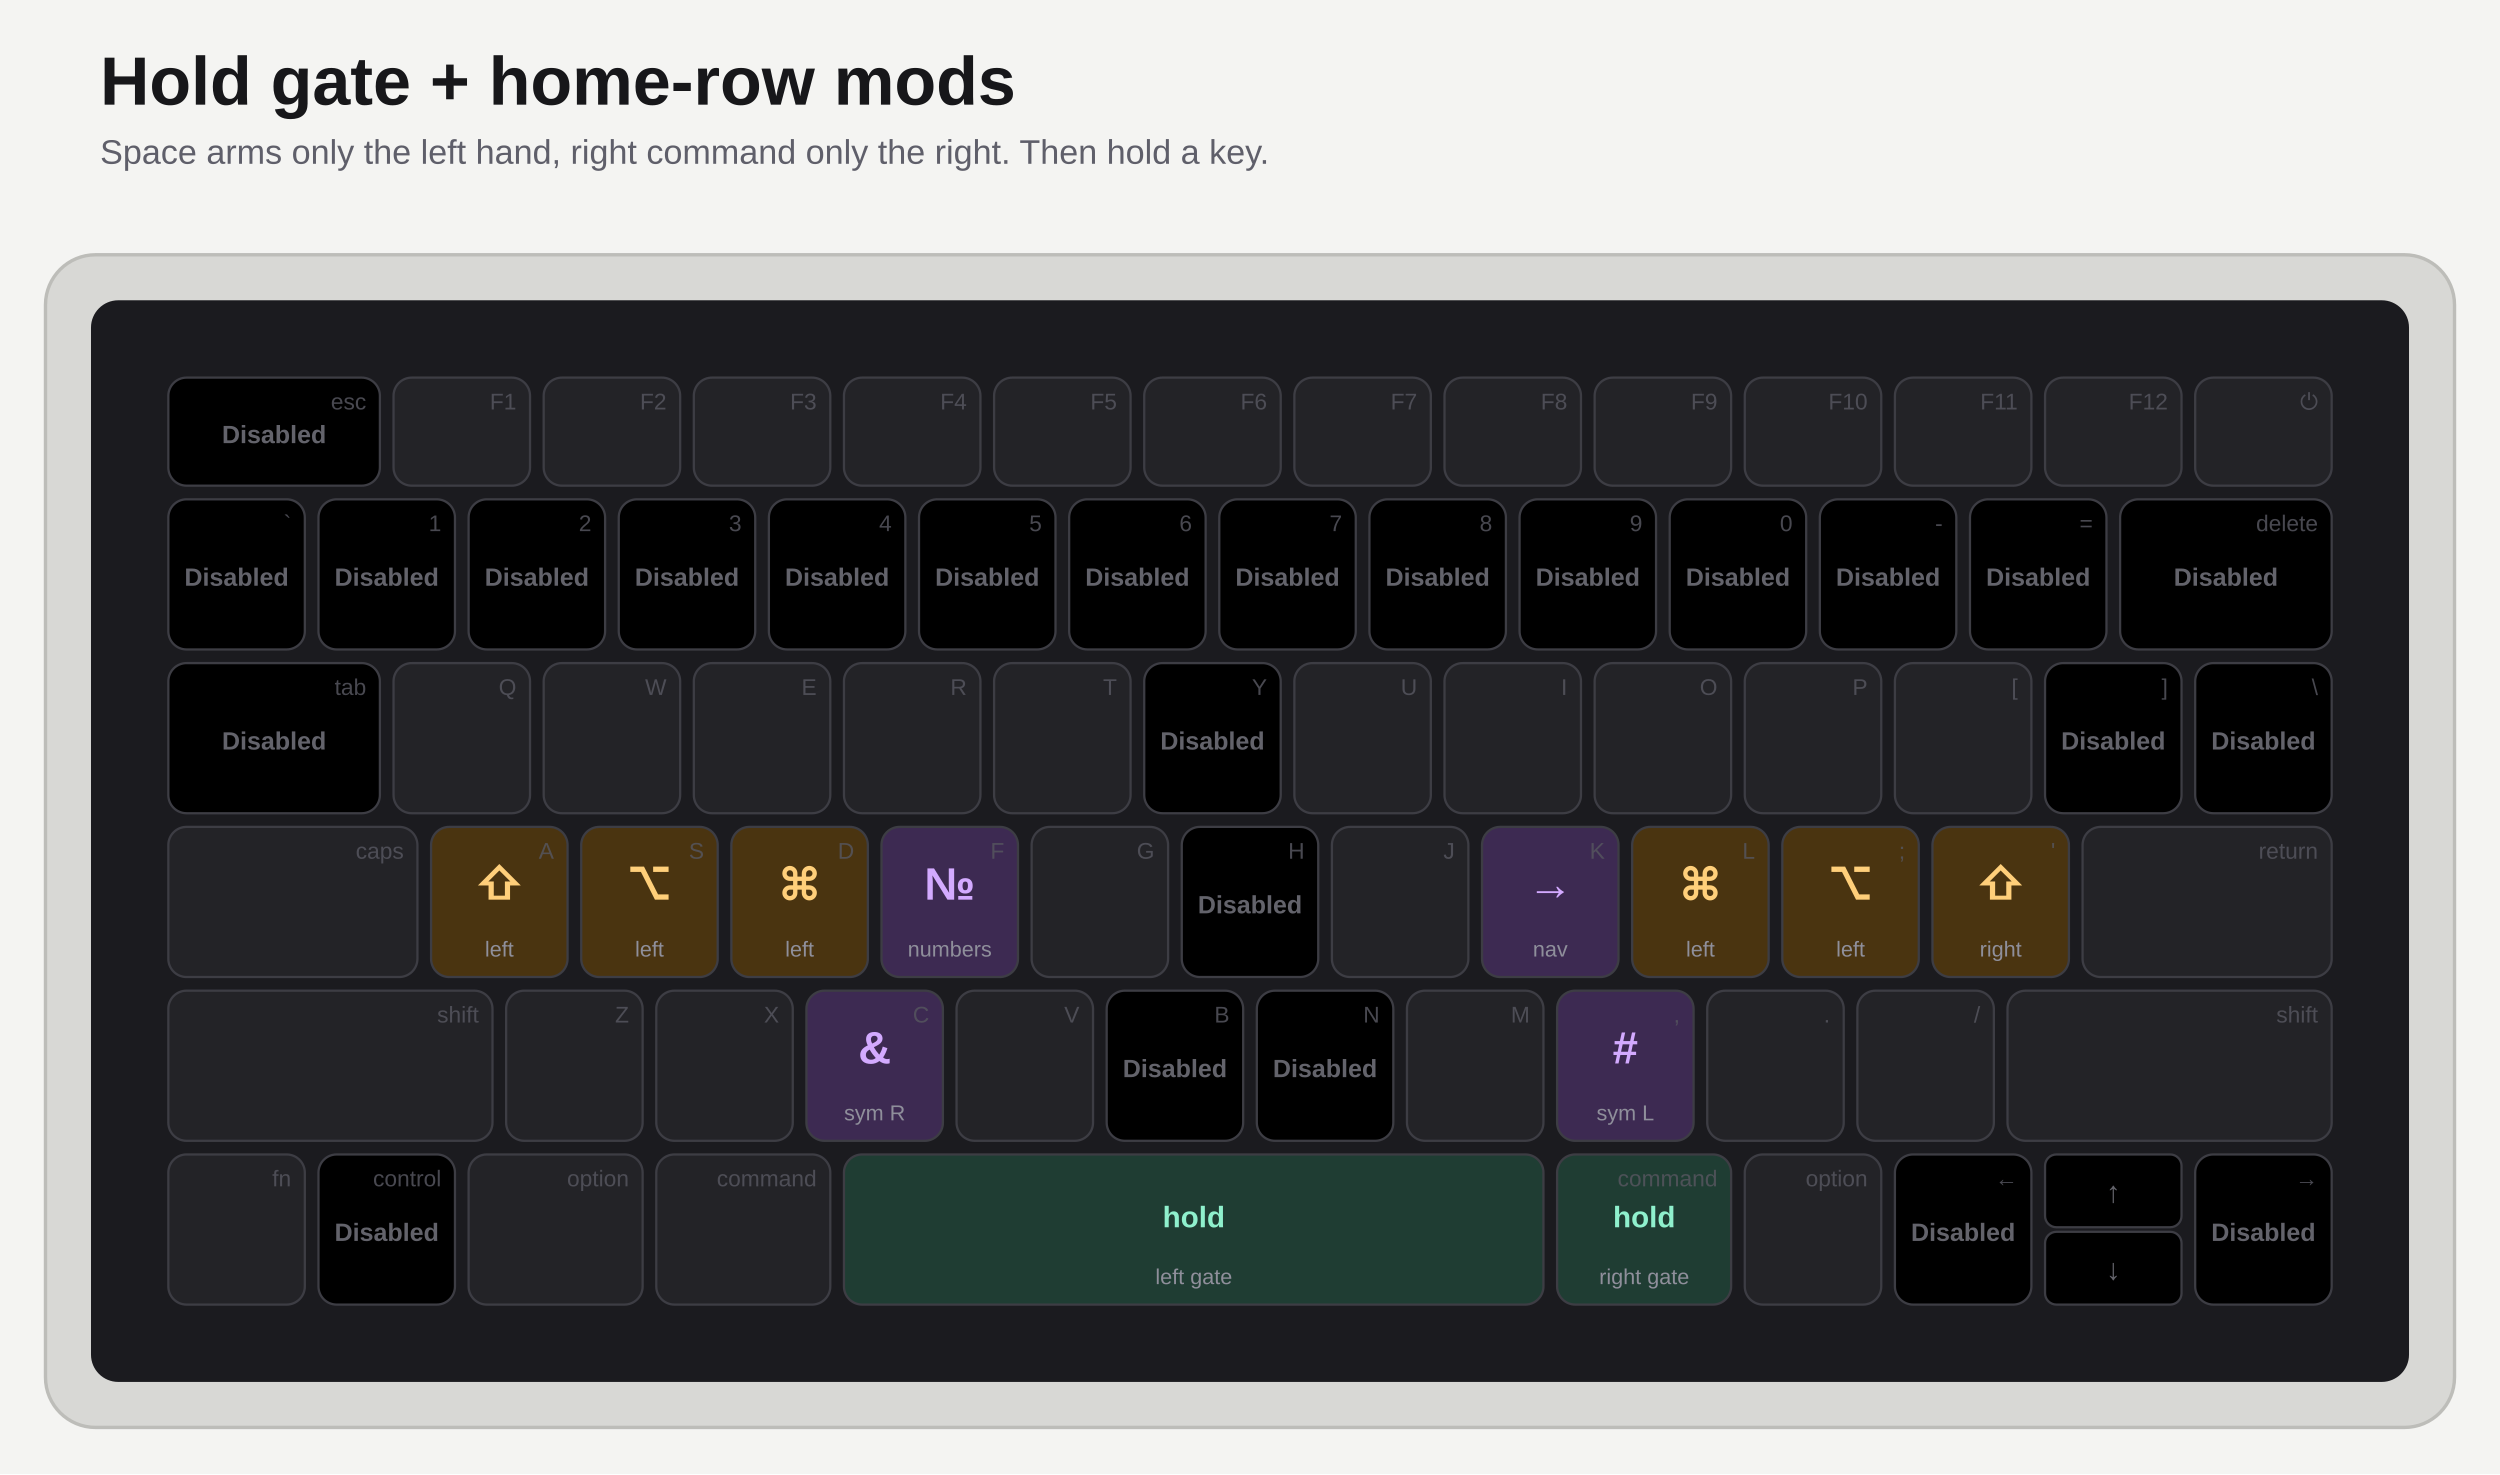
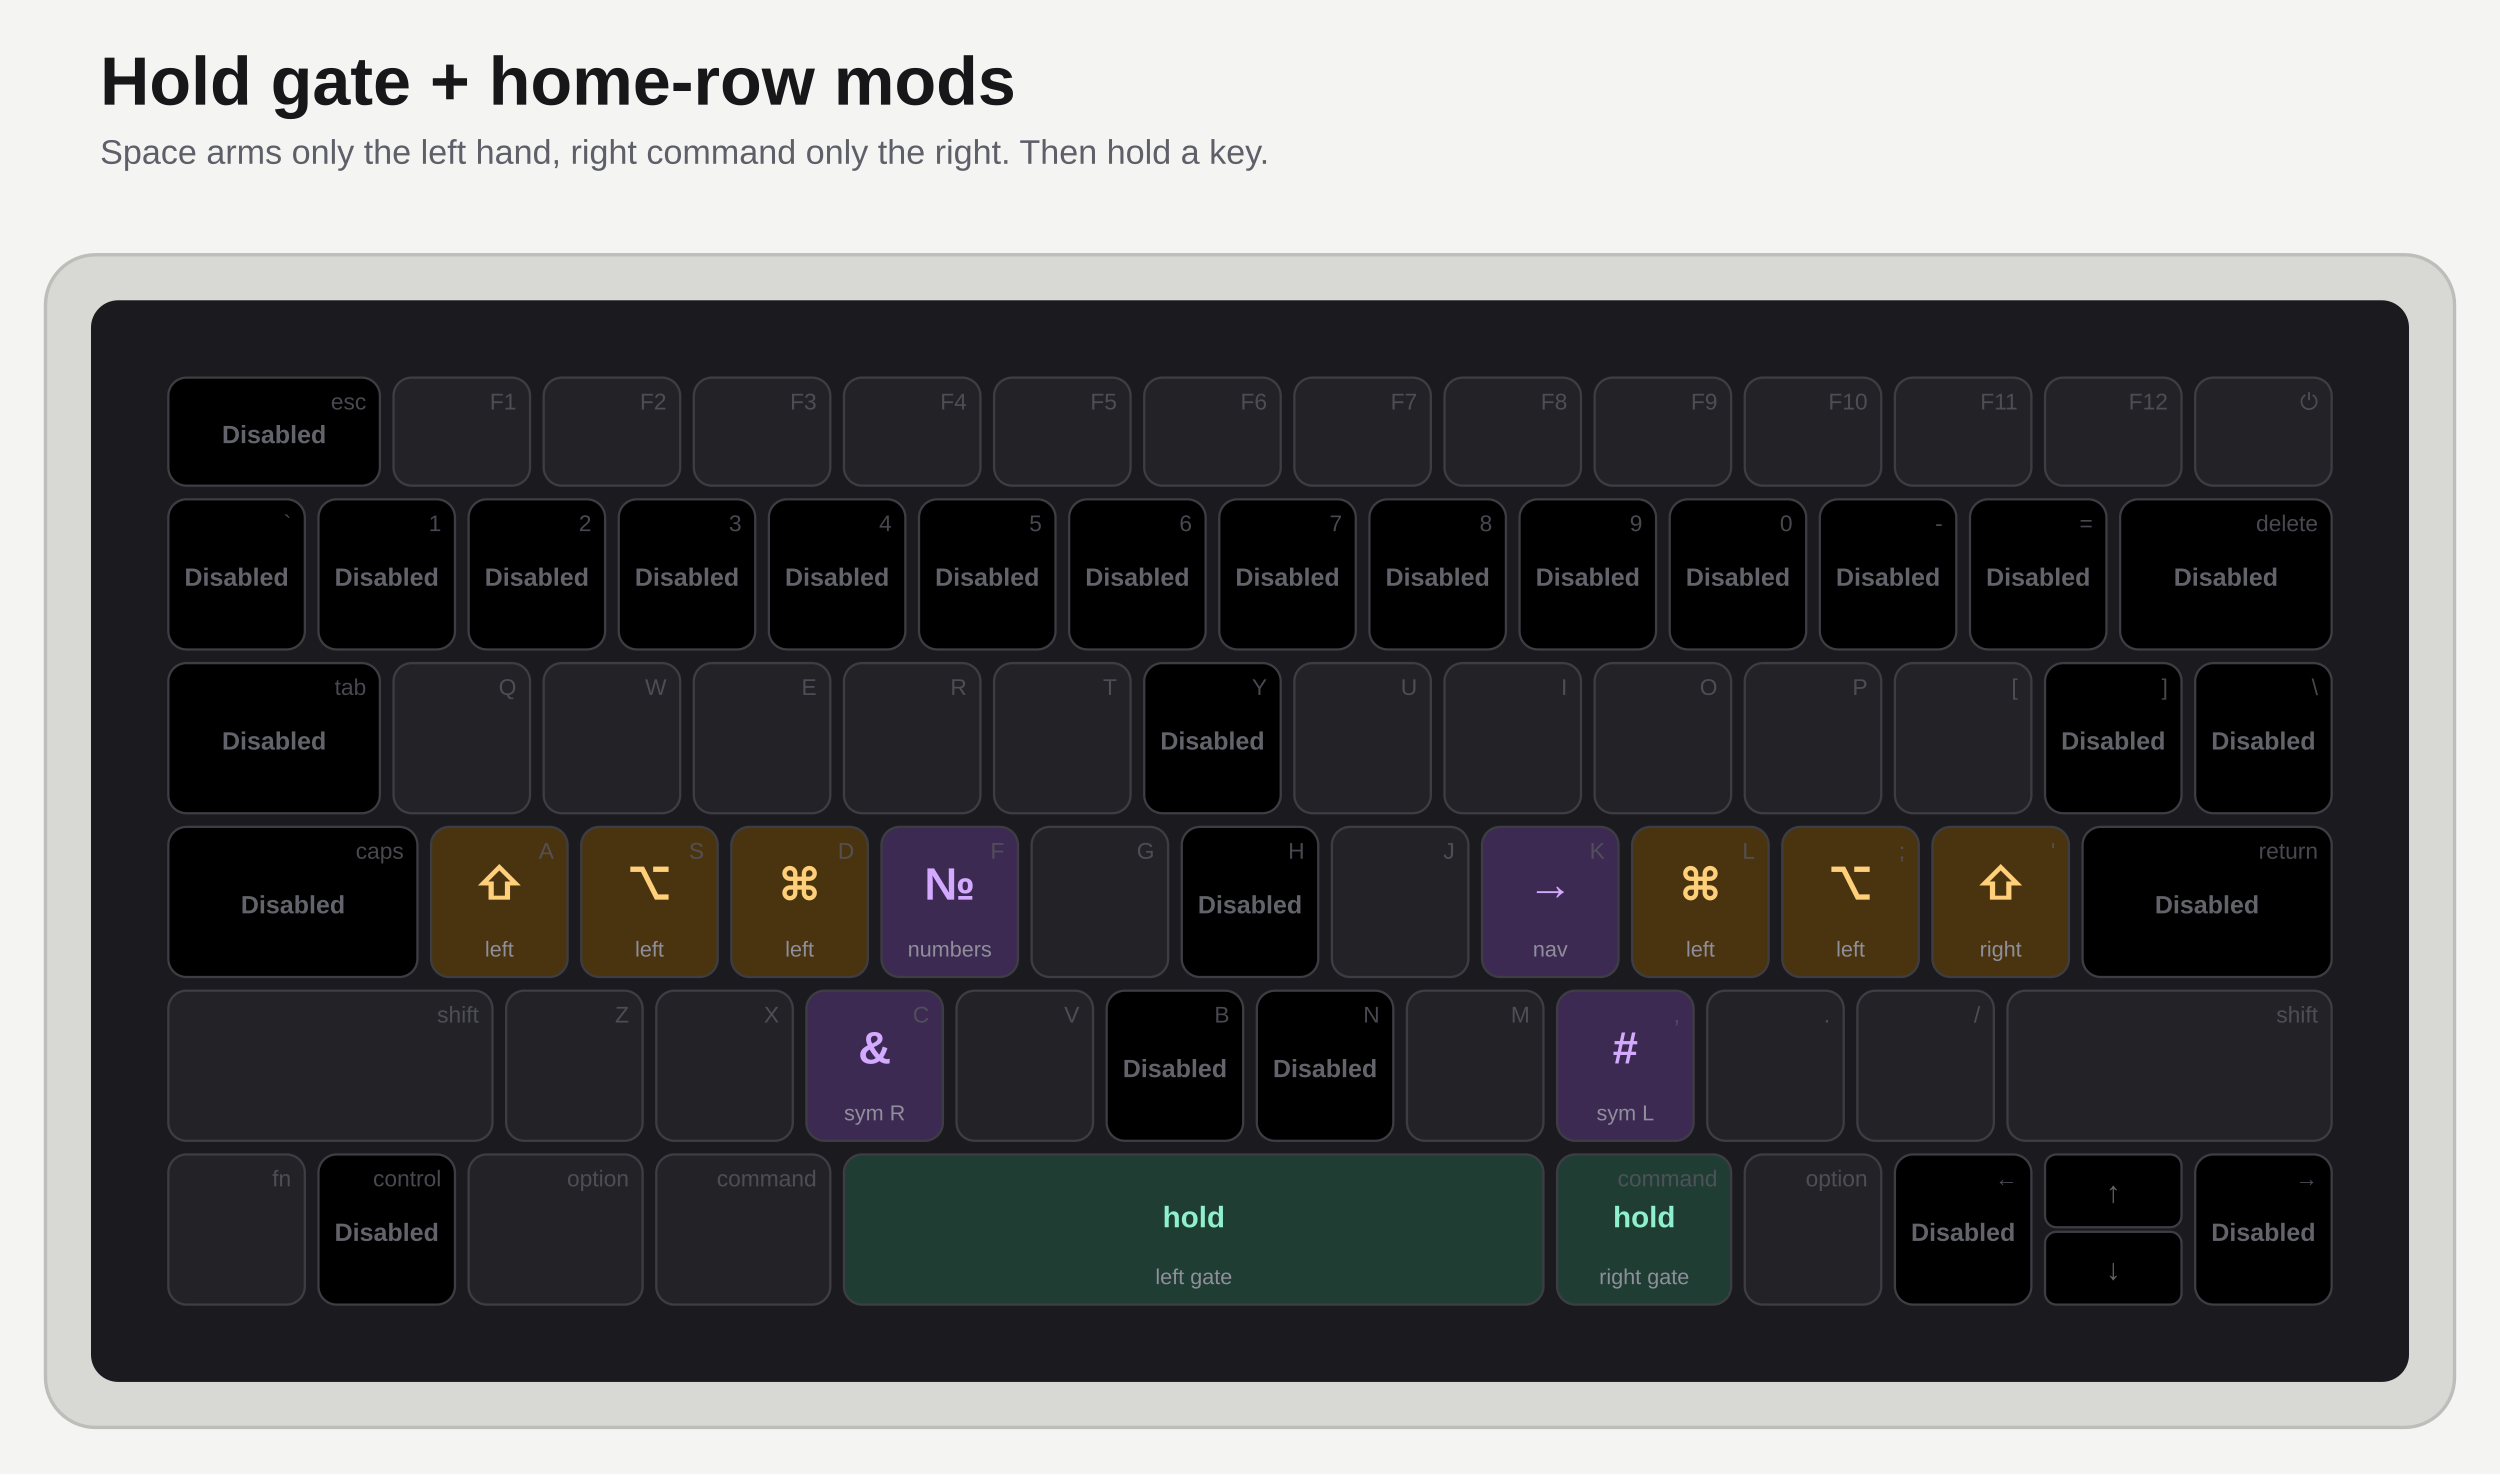
<svg xmlns="http://www.w3.org/2000/svg" width="1099" height="648" viewBox="0 0 1099 648" role="img" aria-label="Hold gate + home-row mods layer of the splitmac">
  <rect width="1099" height="648" fill="#f4f4f2" />
  <text x="44.0" y="46.0" fill="#17171a" font-size="30" font-weight="700" text-anchor="start" opacity="1.0" font-family="-apple-system, BlinkMacSystemFont, 'SF Pro Text', 'Helvetica Neue', Arial, sans-serif">Hold gate + home-row mods</text>
  <text x="44.0" y="72.0" fill="#5f5f6a" font-size="15" font-weight="400" text-anchor="start" opacity="1.0" font-family="-apple-system, BlinkMacSystemFont, 'SF Pro Text', 'Helvetica Neue', Arial, sans-serif">Space arms only the left hand, right command only the right. Then hold a key.</text>
  <rect x="20.0" y="112.0" width="1059.0" height="515.5" rx="22" fill="#d8d8d5" stroke="#bdbdb9" stroke-width="1.5" />
  <rect x="40.0" y="132.0" width="1019.0" height="475.5" rx="12" fill="#1b1b1f" />
  <rect x="74.0" y="166.0" width="93.0" height="47.5" rx="8" fill="#000000" stroke="#3d3d44" stroke-width="1" />
  <text x="161.0" y="180.0" fill="#55555e" font-size="10" font-weight="500" text-anchor="end" opacity="0.85" font-family="-apple-system, BlinkMacSystemFont, 'SF Pro Text', 'Helvetica Neue', Arial, sans-serif">esc</text>
  <text x="120.5" y="194.8" fill="#63636b" font-size="11" font-weight="600" text-anchor="middle" opacity="1.0" font-family="-apple-system, BlinkMacSystemFont, 'SF Pro Text', 'Helvetica Neue', Arial, sans-serif">Disabled</text>
  <rect x="173.0" y="166.0" width="60.0" height="47.5" rx="8" fill="#232327" stroke="#3d3d44" stroke-width="1" />
  <text x="227.0" y="180.0" fill="#55555e" font-size="10" font-weight="500" text-anchor="end" opacity="0.85" font-family="-apple-system, BlinkMacSystemFont, 'SF Pro Text', 'Helvetica Neue', Arial, sans-serif">F1</text>
  <rect x="239.0" y="166.0" width="60.0" height="47.5" rx="8" fill="#232327" stroke="#3d3d44" stroke-width="1" />
  <text x="293.0" y="180.0" fill="#55555e" font-size="10" font-weight="500" text-anchor="end" opacity="0.85" font-family="-apple-system, BlinkMacSystemFont, 'SF Pro Text', 'Helvetica Neue', Arial, sans-serif">F2</text>
  <rect x="305.0" y="166.0" width="60.0" height="47.5" rx="8" fill="#232327" stroke="#3d3d44" stroke-width="1" />
  <text x="359.0" y="180.0" fill="#55555e" font-size="10" font-weight="500" text-anchor="end" opacity="0.85" font-family="-apple-system, BlinkMacSystemFont, 'SF Pro Text', 'Helvetica Neue', Arial, sans-serif">F3</text>
  <rect x="371.0" y="166.0" width="60.0" height="47.5" rx="8" fill="#232327" stroke="#3d3d44" stroke-width="1" />
  <text x="425.0" y="180.0" fill="#55555e" font-size="10" font-weight="500" text-anchor="end" opacity="0.85" font-family="-apple-system, BlinkMacSystemFont, 'SF Pro Text', 'Helvetica Neue', Arial, sans-serif">F4</text>
  <rect x="437.0" y="166.0" width="60.0" height="47.5" rx="8" fill="#232327" stroke="#3d3d44" stroke-width="1" />
  <text x="491.0" y="180.0" fill="#55555e" font-size="10" font-weight="500" text-anchor="end" opacity="0.85" font-family="-apple-system, BlinkMacSystemFont, 'SF Pro Text', 'Helvetica Neue', Arial, sans-serif">F5</text>
  <rect x="503.0" y="166.0" width="60.0" height="47.5" rx="8" fill="#232327" stroke="#3d3d44" stroke-width="1" />
  <text x="557.0" y="180.0" fill="#55555e" font-size="10" font-weight="500" text-anchor="end" opacity="0.85" font-family="-apple-system, BlinkMacSystemFont, 'SF Pro Text', 'Helvetica Neue', Arial, sans-serif">F6</text>
  <rect x="569.0" y="166.0" width="60.0" height="47.5" rx="8" fill="#232327" stroke="#3d3d44" stroke-width="1" />
  <text x="623.0" y="180.0" fill="#55555e" font-size="10" font-weight="500" text-anchor="end" opacity="0.85" font-family="-apple-system, BlinkMacSystemFont, 'SF Pro Text', 'Helvetica Neue', Arial, sans-serif">F7</text>
  <rect x="635.0" y="166.0" width="60.0" height="47.5" rx="8" fill="#232327" stroke="#3d3d44" stroke-width="1" />
  <text x="689.0" y="180.0" fill="#55555e" font-size="10" font-weight="500" text-anchor="end" opacity="0.85" font-family="-apple-system, BlinkMacSystemFont, 'SF Pro Text', 'Helvetica Neue', Arial, sans-serif">F8</text>
  <rect x="701.0" y="166.0" width="60.0" height="47.5" rx="8" fill="#232327" stroke="#3d3d44" stroke-width="1" />
  <text x="755.0" y="180.0" fill="#55555e" font-size="10" font-weight="500" text-anchor="end" opacity="0.85" font-family="-apple-system, BlinkMacSystemFont, 'SF Pro Text', 'Helvetica Neue', Arial, sans-serif">F9</text>
  <rect x="767.0" y="166.0" width="60.0" height="47.5" rx="8" fill="#232327" stroke="#3d3d44" stroke-width="1" />
  <text x="821.0" y="180.0" fill="#55555e" font-size="10" font-weight="500" text-anchor="end" opacity="0.85" font-family="-apple-system, BlinkMacSystemFont, 'SF Pro Text', 'Helvetica Neue', Arial, sans-serif">F10</text>
  <rect x="833.0" y="166.0" width="60.0" height="47.5" rx="8" fill="#232327" stroke="#3d3d44" stroke-width="1" />
  <text x="887.0" y="180.0" fill="#55555e" font-size="10" font-weight="500" text-anchor="end" opacity="0.85" font-family="-apple-system, BlinkMacSystemFont, 'SF Pro Text', 'Helvetica Neue', Arial, sans-serif">F11</text>
  <rect x="899.0" y="166.0" width="60.0" height="47.5" rx="8" fill="#232327" stroke="#3d3d44" stroke-width="1" />
  <text x="953.0" y="180.0" fill="#55555e" font-size="10" font-weight="500" text-anchor="end" opacity="0.85" font-family="-apple-system, BlinkMacSystemFont, 'SF Pro Text', 'Helvetica Neue', Arial, sans-serif">F12</text>
  <rect x="965.0" y="166.0" width="60.0" height="47.5" rx="8" fill="#232327" stroke="#3d3d44" stroke-width="1" />
  <text x="1019.0" y="180.0" fill="#55555e" font-size="10" font-weight="500" text-anchor="end" opacity="0.85" font-family="-apple-system, BlinkMacSystemFont, 'SF Pro Text', 'Helvetica Neue', Arial, sans-serif">⏻</text>
  <rect x="74.0" y="219.5" width="60.0" height="66.0" rx="8" fill="#000000" stroke="#3d3d44" stroke-width="1" />
  <text x="128.0" y="233.5" fill="#55555e" font-size="10" font-weight="500" text-anchor="end" opacity="0.85" font-family="-apple-system, BlinkMacSystemFont, 'SF Pro Text', 'Helvetica Neue', Arial, sans-serif">`</text>
  <text x="104.0" y="257.5" fill="#63636b" font-size="11" font-weight="600" text-anchor="middle" opacity="1.0" font-family="-apple-system, BlinkMacSystemFont, 'SF Pro Text', 'Helvetica Neue', Arial, sans-serif">Disabled</text>
  <rect x="140.0" y="219.5" width="60.0" height="66.0" rx="8" fill="#000000" stroke="#3d3d44" stroke-width="1" />
  <text x="194.0" y="233.5" fill="#55555e" font-size="10" font-weight="500" text-anchor="end" opacity="0.85" font-family="-apple-system, BlinkMacSystemFont, 'SF Pro Text', 'Helvetica Neue', Arial, sans-serif">1</text>
  <text x="170.0" y="257.5" fill="#63636b" font-size="11" font-weight="600" text-anchor="middle" opacity="1.0" font-family="-apple-system, BlinkMacSystemFont, 'SF Pro Text', 'Helvetica Neue', Arial, sans-serif">Disabled</text>
  <rect x="206.0" y="219.5" width="60.0" height="66.0" rx="8" fill="#000000" stroke="#3d3d44" stroke-width="1" />
  <text x="260.0" y="233.5" fill="#55555e" font-size="10" font-weight="500" text-anchor="end" opacity="0.85" font-family="-apple-system, BlinkMacSystemFont, 'SF Pro Text', 'Helvetica Neue', Arial, sans-serif">2</text>
  <text x="236.0" y="257.5" fill="#63636b" font-size="11" font-weight="600" text-anchor="middle" opacity="1.0" font-family="-apple-system, BlinkMacSystemFont, 'SF Pro Text', 'Helvetica Neue', Arial, sans-serif">Disabled</text>
  <rect x="272.0" y="219.5" width="60.0" height="66.0" rx="8" fill="#000000" stroke="#3d3d44" stroke-width="1" />
  <text x="326.0" y="233.5" fill="#55555e" font-size="10" font-weight="500" text-anchor="end" opacity="0.85" font-family="-apple-system, BlinkMacSystemFont, 'SF Pro Text', 'Helvetica Neue', Arial, sans-serif">3</text>
  <text x="302.0" y="257.5" fill="#63636b" font-size="11" font-weight="600" text-anchor="middle" opacity="1.0" font-family="-apple-system, BlinkMacSystemFont, 'SF Pro Text', 'Helvetica Neue', Arial, sans-serif">Disabled</text>
  <rect x="338.0" y="219.5" width="60.0" height="66.0" rx="8" fill="#000000" stroke="#3d3d44" stroke-width="1" />
  <text x="392.0" y="233.5" fill="#55555e" font-size="10" font-weight="500" text-anchor="end" opacity="0.85" font-family="-apple-system, BlinkMacSystemFont, 'SF Pro Text', 'Helvetica Neue', Arial, sans-serif">4</text>
  <text x="368.0" y="257.5" fill="#63636b" font-size="11" font-weight="600" text-anchor="middle" opacity="1.0" font-family="-apple-system, BlinkMacSystemFont, 'SF Pro Text', 'Helvetica Neue', Arial, sans-serif">Disabled</text>
  <rect x="404.0" y="219.5" width="60.0" height="66.0" rx="8" fill="#000000" stroke="#3d3d44" stroke-width="1" />
  <text x="458.0" y="233.5" fill="#55555e" font-size="10" font-weight="500" text-anchor="end" opacity="0.85" font-family="-apple-system, BlinkMacSystemFont, 'SF Pro Text', 'Helvetica Neue', Arial, sans-serif">5</text>
  <text x="434.0" y="257.5" fill="#63636b" font-size="11" font-weight="600" text-anchor="middle" opacity="1.0" font-family="-apple-system, BlinkMacSystemFont, 'SF Pro Text', 'Helvetica Neue', Arial, sans-serif">Disabled</text>
  <rect x="470.0" y="219.5" width="60.0" height="66.0" rx="8" fill="#000000" stroke="#3d3d44" stroke-width="1" />
  <text x="524.0" y="233.5" fill="#55555e" font-size="10" font-weight="500" text-anchor="end" opacity="0.85" font-family="-apple-system, BlinkMacSystemFont, 'SF Pro Text', 'Helvetica Neue', Arial, sans-serif">6</text>
  <text x="500.0" y="257.5" fill="#63636b" font-size="11" font-weight="600" text-anchor="middle" opacity="1.0" font-family="-apple-system, BlinkMacSystemFont, 'SF Pro Text', 'Helvetica Neue', Arial, sans-serif">Disabled</text>
  <rect x="536.0" y="219.5" width="60.0" height="66.0" rx="8" fill="#000000" stroke="#3d3d44" stroke-width="1" />
  <text x="590.0" y="233.5" fill="#55555e" font-size="10" font-weight="500" text-anchor="end" opacity="0.85" font-family="-apple-system, BlinkMacSystemFont, 'SF Pro Text', 'Helvetica Neue', Arial, sans-serif">7</text>
  <text x="566.0" y="257.5" fill="#63636b" font-size="11" font-weight="600" text-anchor="middle" opacity="1.0" font-family="-apple-system, BlinkMacSystemFont, 'SF Pro Text', 'Helvetica Neue', Arial, sans-serif">Disabled</text>
  <rect x="602.0" y="219.5" width="60.0" height="66.0" rx="8" fill="#000000" stroke="#3d3d44" stroke-width="1" />
  <text x="656.0" y="233.5" fill="#55555e" font-size="10" font-weight="500" text-anchor="end" opacity="0.85" font-family="-apple-system, BlinkMacSystemFont, 'SF Pro Text', 'Helvetica Neue', Arial, sans-serif">8</text>
  <text x="632.0" y="257.5" fill="#63636b" font-size="11" font-weight="600" text-anchor="middle" opacity="1.0" font-family="-apple-system, BlinkMacSystemFont, 'SF Pro Text', 'Helvetica Neue', Arial, sans-serif">Disabled</text>
  <rect x="668.0" y="219.5" width="60.0" height="66.0" rx="8" fill="#000000" stroke="#3d3d44" stroke-width="1" />
  <text x="722.0" y="233.5" fill="#55555e" font-size="10" font-weight="500" text-anchor="end" opacity="0.85" font-family="-apple-system, BlinkMacSystemFont, 'SF Pro Text', 'Helvetica Neue', Arial, sans-serif">9</text>
  <text x="698.0" y="257.5" fill="#63636b" font-size="11" font-weight="600" text-anchor="middle" opacity="1.0" font-family="-apple-system, BlinkMacSystemFont, 'SF Pro Text', 'Helvetica Neue', Arial, sans-serif">Disabled</text>
  <rect x="734.0" y="219.5" width="60.0" height="66.0" rx="8" fill="#000000" stroke="#3d3d44" stroke-width="1" />
  <text x="788.0" y="233.5" fill="#55555e" font-size="10" font-weight="500" text-anchor="end" opacity="0.85" font-family="-apple-system, BlinkMacSystemFont, 'SF Pro Text', 'Helvetica Neue', Arial, sans-serif">0</text>
  <text x="764.0" y="257.5" fill="#63636b" font-size="11" font-weight="600" text-anchor="middle" opacity="1.0" font-family="-apple-system, BlinkMacSystemFont, 'SF Pro Text', 'Helvetica Neue', Arial, sans-serif">Disabled</text>
  <rect x="800.0" y="219.5" width="60.0" height="66.0" rx="8" fill="#000000" stroke="#3d3d44" stroke-width="1" />
  <text x="854.0" y="233.5" fill="#55555e" font-size="10" font-weight="500" text-anchor="end" opacity="0.85" font-family="-apple-system, BlinkMacSystemFont, 'SF Pro Text', 'Helvetica Neue', Arial, sans-serif">-</text>
  <text x="830.0" y="257.5" fill="#63636b" font-size="11" font-weight="600" text-anchor="middle" opacity="1.0" font-family="-apple-system, BlinkMacSystemFont, 'SF Pro Text', 'Helvetica Neue', Arial, sans-serif">Disabled</text>
  <rect x="866.0" y="219.5" width="60.0" height="66.0" rx="8" fill="#000000" stroke="#3d3d44" stroke-width="1" />
  <text x="920.0" y="233.5" fill="#55555e" font-size="10" font-weight="500" text-anchor="end" opacity="0.85" font-family="-apple-system, BlinkMacSystemFont, 'SF Pro Text', 'Helvetica Neue', Arial, sans-serif">=</text>
  <text x="896.0" y="257.5" fill="#63636b" font-size="11" font-weight="600" text-anchor="middle" opacity="1.0" font-family="-apple-system, BlinkMacSystemFont, 'SF Pro Text', 'Helvetica Neue', Arial, sans-serif">Disabled</text>
  <rect x="932.0" y="219.5" width="93.0" height="66.0" rx="8" fill="#000000" stroke="#3d3d44" stroke-width="1" />
  <text x="1019.0" y="233.5" fill="#55555e" font-size="10" font-weight="500" text-anchor="end" opacity="0.85" font-family="-apple-system, BlinkMacSystemFont, 'SF Pro Text', 'Helvetica Neue', Arial, sans-serif">delete</text>
  <text x="978.5" y="257.5" fill="#63636b" font-size="11" font-weight="600" text-anchor="middle" opacity="1.0" font-family="-apple-system, BlinkMacSystemFont, 'SF Pro Text', 'Helvetica Neue', Arial, sans-serif">Disabled</text>
  <rect x="74.0" y="291.5" width="93.0" height="66.0" rx="8" fill="#000000" stroke="#3d3d44" stroke-width="1" />
  <text x="161.0" y="305.5" fill="#55555e" font-size="10" font-weight="500" text-anchor="end" opacity="0.85" font-family="-apple-system, BlinkMacSystemFont, 'SF Pro Text', 'Helvetica Neue', Arial, sans-serif">tab</text>
  <text x="120.5" y="329.5" fill="#63636b" font-size="11" font-weight="600" text-anchor="middle" opacity="1.0" font-family="-apple-system, BlinkMacSystemFont, 'SF Pro Text', 'Helvetica Neue', Arial, sans-serif">Disabled</text>
  <rect x="173.0" y="291.5" width="60.0" height="66.0" rx="8" fill="#232327" stroke="#3d3d44" stroke-width="1" />
  <text x="227.0" y="305.5" fill="#55555e" font-size="10" font-weight="500" text-anchor="end" opacity="0.85" font-family="-apple-system, BlinkMacSystemFont, 'SF Pro Text', 'Helvetica Neue', Arial, sans-serif">Q</text>
  <rect x="239.0" y="291.5" width="60.0" height="66.0" rx="8" fill="#232327" stroke="#3d3d44" stroke-width="1" />
  <text x="293.0" y="305.5" fill="#55555e" font-size="10" font-weight="500" text-anchor="end" opacity="0.85" font-family="-apple-system, BlinkMacSystemFont, 'SF Pro Text', 'Helvetica Neue', Arial, sans-serif">W</text>
  <rect x="305.0" y="291.5" width="60.0" height="66.0" rx="8" fill="#232327" stroke="#3d3d44" stroke-width="1" />
  <text x="359.0" y="305.5" fill="#55555e" font-size="10" font-weight="500" text-anchor="end" opacity="0.85" font-family="-apple-system, BlinkMacSystemFont, 'SF Pro Text', 'Helvetica Neue', Arial, sans-serif">E</text>
  <rect x="371.0" y="291.5" width="60.0" height="66.0" rx="8" fill="#232327" stroke="#3d3d44" stroke-width="1" />
  <text x="425.0" y="305.5" fill="#55555e" font-size="10" font-weight="500" text-anchor="end" opacity="0.85" font-family="-apple-system, BlinkMacSystemFont, 'SF Pro Text', 'Helvetica Neue', Arial, sans-serif">R</text>
  <rect x="437.0" y="291.5" width="60.0" height="66.0" rx="8" fill="#232327" stroke="#3d3d44" stroke-width="1" />
  <text x="491.0" y="305.5" fill="#55555e" font-size="10" font-weight="500" text-anchor="end" opacity="0.85" font-family="-apple-system, BlinkMacSystemFont, 'SF Pro Text', 'Helvetica Neue', Arial, sans-serif">T</text>
  <rect x="503.0" y="291.5" width="60.0" height="66.0" rx="8" fill="#000000" stroke="#3d3d44" stroke-width="1" />
  <text x="557.0" y="305.5" fill="#55555e" font-size="10" font-weight="500" text-anchor="end" opacity="0.85" font-family="-apple-system, BlinkMacSystemFont, 'SF Pro Text', 'Helvetica Neue', Arial, sans-serif">Y</text>
  <text x="533.0" y="329.5" fill="#63636b" font-size="11" font-weight="600" text-anchor="middle" opacity="1.0" font-family="-apple-system, BlinkMacSystemFont, 'SF Pro Text', 'Helvetica Neue', Arial, sans-serif">Disabled</text>
  <rect x="569.0" y="291.5" width="60.0" height="66.0" rx="8" fill="#232327" stroke="#3d3d44" stroke-width="1" />
  <text x="623.0" y="305.5" fill="#55555e" font-size="10" font-weight="500" text-anchor="end" opacity="0.85" font-family="-apple-system, BlinkMacSystemFont, 'SF Pro Text', 'Helvetica Neue', Arial, sans-serif">U</text>
  <rect x="635.0" y="291.5" width="60.0" height="66.0" rx="8" fill="#232327" stroke="#3d3d44" stroke-width="1" />
  <text x="689.0" y="305.5" fill="#55555e" font-size="10" font-weight="500" text-anchor="end" opacity="0.85" font-family="-apple-system, BlinkMacSystemFont, 'SF Pro Text', 'Helvetica Neue', Arial, sans-serif">I</text>
  <rect x="701.0" y="291.5" width="60.0" height="66.0" rx="8" fill="#232327" stroke="#3d3d44" stroke-width="1" />
  <text x="755.0" y="305.5" fill="#55555e" font-size="10" font-weight="500" text-anchor="end" opacity="0.85" font-family="-apple-system, BlinkMacSystemFont, 'SF Pro Text', 'Helvetica Neue', Arial, sans-serif">O</text>
  <rect x="767.0" y="291.5" width="60.0" height="66.0" rx="8" fill="#232327" stroke="#3d3d44" stroke-width="1" />
  <text x="821.0" y="305.5" fill="#55555e" font-size="10" font-weight="500" text-anchor="end" opacity="0.85" font-family="-apple-system, BlinkMacSystemFont, 'SF Pro Text', 'Helvetica Neue', Arial, sans-serif">P</text>
  <rect x="833.0" y="291.5" width="60.0" height="66.0" rx="8" fill="#232327" stroke="#3d3d44" stroke-width="1" />
  <text x="887.0" y="305.5" fill="#55555e" font-size="10" font-weight="500" text-anchor="end" opacity="0.85" font-family="-apple-system, BlinkMacSystemFont, 'SF Pro Text', 'Helvetica Neue', Arial, sans-serif">[</text>
  <rect x="899.0" y="291.5" width="60.0" height="66.0" rx="8" fill="#000000" stroke="#3d3d44" stroke-width="1" />
  <text x="953.0" y="305.5" fill="#55555e" font-size="10" font-weight="500" text-anchor="end" opacity="0.85" font-family="-apple-system, BlinkMacSystemFont, 'SF Pro Text', 'Helvetica Neue', Arial, sans-serif">]</text>
  <text x="929.0" y="329.5" fill="#63636b" font-size="11" font-weight="600" text-anchor="middle" opacity="1.0" font-family="-apple-system, BlinkMacSystemFont, 'SF Pro Text', 'Helvetica Neue', Arial, sans-serif">Disabled</text>
  <rect x="965.0" y="291.5" width="60.0" height="66.0" rx="8" fill="#000000" stroke="#3d3d44" stroke-width="1" />
  <text x="1019.0" y="305.5" fill="#55555e" font-size="10" font-weight="500" text-anchor="end" opacity="0.85" font-family="-apple-system, BlinkMacSystemFont, 'SF Pro Text', 'Helvetica Neue', Arial, sans-serif">\</text>
  <text x="995.0" y="329.5" fill="#63636b" font-size="11" font-weight="600" text-anchor="middle" opacity="1.0" font-family="-apple-system, BlinkMacSystemFont, 'SF Pro Text', 'Helvetica Neue', Arial, sans-serif">Disabled</text>
-   <rect x="74.0" y="363.5" width="109.5" height="66.0" rx="8" fill="#232327" stroke="#3d3d44" stroke-width="1" />
+   <rect x="74.0" y="363.5" width="109.5" height="66.0" rx="8" fill="#000000" stroke="#3d3d44" stroke-width="1" />
  <text x="177.5" y="377.5" fill="#55555e" font-size="10" font-weight="500" text-anchor="end" opacity="0.85" font-family="-apple-system, BlinkMacSystemFont, 'SF Pro Text', 'Helvetica Neue', Arial, sans-serif">caps</text>
+   <text x="128.8" y="401.5" fill="#63636b" font-size="11" font-weight="600" text-anchor="middle" opacity="1.0" font-family="-apple-system, BlinkMacSystemFont, 'SF Pro Text', 'Helvetica Neue', Arial, sans-serif">Disabled</text>
  <rect x="189.5" y="363.5" width="60.0" height="66.0" rx="8" fill="#4a3410" stroke="#3d3d44" stroke-width="1" />
  <text x="243.5" y="377.5" fill="#55555e" font-size="10" font-weight="500" text-anchor="end" opacity="0.85" font-family="-apple-system, BlinkMacSystemFont, 'SF Pro Text', 'Helvetica Neue', Arial, sans-serif">A</text>
  <text x="219.5" y="395.5" fill="#ffcf7a" font-size="20" font-weight="700" text-anchor="middle" opacity="1.0" font-family="-apple-system, BlinkMacSystemFont, 'SF Pro Text', 'Helvetica Neue', Arial, sans-serif">⇧</text>
  <text x="219.5" y="420.5" fill="#8f8f9b" font-size="9.5" font-weight="500" text-anchor="middle" opacity="1.0" font-family="-apple-system, BlinkMacSystemFont, 'SF Pro Text', 'Helvetica Neue', Arial, sans-serif">left</text>
  <rect x="255.5" y="363.5" width="60.0" height="66.0" rx="8" fill="#4a3410" stroke="#3d3d44" stroke-width="1" />
  <text x="309.5" y="377.5" fill="#55555e" font-size="10" font-weight="500" text-anchor="end" opacity="0.85" font-family="-apple-system, BlinkMacSystemFont, 'SF Pro Text', 'Helvetica Neue', Arial, sans-serif">S</text>
  <text x="285.5" y="395.5" fill="#ffcf7a" font-size="20" font-weight="700" text-anchor="middle" opacity="1.0" font-family="-apple-system, BlinkMacSystemFont, 'SF Pro Text', 'Helvetica Neue', Arial, sans-serif">⌥</text>
  <text x="285.5" y="420.5" fill="#8f8f9b" font-size="9.5" font-weight="500" text-anchor="middle" opacity="1.0" font-family="-apple-system, BlinkMacSystemFont, 'SF Pro Text', 'Helvetica Neue', Arial, sans-serif">left</text>
  <rect x="321.5" y="363.5" width="60.0" height="66.0" rx="8" fill="#4a3410" stroke="#3d3d44" stroke-width="1" />
  <text x="375.5" y="377.5" fill="#55555e" font-size="10" font-weight="500" text-anchor="end" opacity="0.85" font-family="-apple-system, BlinkMacSystemFont, 'SF Pro Text', 'Helvetica Neue', Arial, sans-serif">D</text>
  <text x="351.5" y="395.5" fill="#ffcf7a" font-size="20" font-weight="700" text-anchor="middle" opacity="1.0" font-family="-apple-system, BlinkMacSystemFont, 'SF Pro Text', 'Helvetica Neue', Arial, sans-serif">⌘</text>
  <text x="351.5" y="420.5" fill="#8f8f9b" font-size="9.5" font-weight="500" text-anchor="middle" opacity="1.0" font-family="-apple-system, BlinkMacSystemFont, 'SF Pro Text', 'Helvetica Neue', Arial, sans-serif">left</text>
  <rect x="387.5" y="363.5" width="60.0" height="66.0" rx="8" fill="#3d2a52" stroke="#3d3d44" stroke-width="1" />
  <text x="441.5" y="377.5" fill="#55555e" font-size="10" font-weight="500" text-anchor="end" opacity="0.85" font-family="-apple-system, BlinkMacSystemFont, 'SF Pro Text', 'Helvetica Neue', Arial, sans-serif">F</text>
  <text x="417.5" y="395.5" fill="#d3aaff" font-size="20" font-weight="700" text-anchor="middle" opacity="1.0" font-family="-apple-system, BlinkMacSystemFont, 'SF Pro Text', 'Helvetica Neue', Arial, sans-serif">№</text>
  <text x="417.5" y="420.5" fill="#8f8f9b" font-size="9.5" font-weight="500" text-anchor="middle" opacity="1.0" font-family="-apple-system, BlinkMacSystemFont, 'SF Pro Text', 'Helvetica Neue', Arial, sans-serif">numbers</text>
  <rect x="453.5" y="363.5" width="60.0" height="66.0" rx="8" fill="#232327" stroke="#3d3d44" stroke-width="1" />
  <text x="507.5" y="377.5" fill="#55555e" font-size="10" font-weight="500" text-anchor="end" opacity="0.85" font-family="-apple-system, BlinkMacSystemFont, 'SF Pro Text', 'Helvetica Neue', Arial, sans-serif">G</text>
  <rect x="519.5" y="363.5" width="60.0" height="66.0" rx="8" fill="#000000" stroke="#3d3d44" stroke-width="1" />
  <text x="573.5" y="377.5" fill="#55555e" font-size="10" font-weight="500" text-anchor="end" opacity="0.85" font-family="-apple-system, BlinkMacSystemFont, 'SF Pro Text', 'Helvetica Neue', Arial, sans-serif">H</text>
  <text x="549.5" y="401.5" fill="#63636b" font-size="11" font-weight="600" text-anchor="middle" opacity="1.0" font-family="-apple-system, BlinkMacSystemFont, 'SF Pro Text', 'Helvetica Neue', Arial, sans-serif">Disabled</text>
  <rect x="585.5" y="363.5" width="60.0" height="66.0" rx="8" fill="#232327" stroke="#3d3d44" stroke-width="1" />
  <text x="639.5" y="377.5" fill="#55555e" font-size="10" font-weight="500" text-anchor="end" opacity="0.85" font-family="-apple-system, BlinkMacSystemFont, 'SF Pro Text', 'Helvetica Neue', Arial, sans-serif">J</text>
  <rect x="651.5" y="363.5" width="60.0" height="66.0" rx="8" fill="#3d2a52" stroke="#3d3d44" stroke-width="1" />
  <text x="705.5" y="377.5" fill="#55555e" font-size="10" font-weight="500" text-anchor="end" opacity="0.85" font-family="-apple-system, BlinkMacSystemFont, 'SF Pro Text', 'Helvetica Neue', Arial, sans-serif">K</text>
  <text x="681.5" y="395.5" fill="#d3aaff" font-size="20" font-weight="700" text-anchor="middle" opacity="1.0" font-family="-apple-system, BlinkMacSystemFont, 'SF Pro Text', 'Helvetica Neue', Arial, sans-serif">→</text>
  <text x="681.5" y="420.5" fill="#8f8f9b" font-size="9.5" font-weight="500" text-anchor="middle" opacity="1.0" font-family="-apple-system, BlinkMacSystemFont, 'SF Pro Text', 'Helvetica Neue', Arial, sans-serif">nav</text>
  <rect x="717.5" y="363.5" width="60.0" height="66.0" rx="8" fill="#4a3410" stroke="#3d3d44" stroke-width="1" />
  <text x="771.5" y="377.5" fill="#55555e" font-size="10" font-weight="500" text-anchor="end" opacity="0.85" font-family="-apple-system, BlinkMacSystemFont, 'SF Pro Text', 'Helvetica Neue', Arial, sans-serif">L</text>
  <text x="747.5" y="395.5" fill="#ffcf7a" font-size="20" font-weight="700" text-anchor="middle" opacity="1.0" font-family="-apple-system, BlinkMacSystemFont, 'SF Pro Text', 'Helvetica Neue', Arial, sans-serif">⌘</text>
  <text x="747.5" y="420.5" fill="#8f8f9b" font-size="9.5" font-weight="500" text-anchor="middle" opacity="1.0" font-family="-apple-system, BlinkMacSystemFont, 'SF Pro Text', 'Helvetica Neue', Arial, sans-serif">left</text>
  <rect x="783.5" y="363.5" width="60.0" height="66.0" rx="8" fill="#4a3410" stroke="#3d3d44" stroke-width="1" />
  <text x="837.5" y="377.5" fill="#55555e" font-size="10" font-weight="500" text-anchor="end" opacity="0.85" font-family="-apple-system, BlinkMacSystemFont, 'SF Pro Text', 'Helvetica Neue', Arial, sans-serif">;</text>
  <text x="813.5" y="395.5" fill="#ffcf7a" font-size="20" font-weight="700" text-anchor="middle" opacity="1.0" font-family="-apple-system, BlinkMacSystemFont, 'SF Pro Text', 'Helvetica Neue', Arial, sans-serif">⌥</text>
  <text x="813.5" y="420.5" fill="#8f8f9b" font-size="9.5" font-weight="500" text-anchor="middle" opacity="1.0" font-family="-apple-system, BlinkMacSystemFont, 'SF Pro Text', 'Helvetica Neue', Arial, sans-serif">left</text>
  <rect x="849.5" y="363.5" width="60.0" height="66.0" rx="8" fill="#4a3410" stroke="#3d3d44" stroke-width="1" />
  <text x="903.5" y="377.5" fill="#55555e" font-size="10" font-weight="500" text-anchor="end" opacity="0.85" font-family="-apple-system, BlinkMacSystemFont, 'SF Pro Text', 'Helvetica Neue', Arial, sans-serif">'</text>
  <text x="879.5" y="395.5" fill="#ffcf7a" font-size="20" font-weight="700" text-anchor="middle" opacity="1.0" font-family="-apple-system, BlinkMacSystemFont, 'SF Pro Text', 'Helvetica Neue', Arial, sans-serif">⇧</text>
  <text x="879.5" y="420.5" fill="#8f8f9b" font-size="9.5" font-weight="500" text-anchor="middle" opacity="1.0" font-family="-apple-system, BlinkMacSystemFont, 'SF Pro Text', 'Helvetica Neue', Arial, sans-serif">right</text>
-   <rect x="915.5" y="363.5" width="109.5" height="66.0" rx="8" fill="#232327" stroke="#3d3d44" stroke-width="1" />
+   <rect x="915.5" y="363.5" width="109.5" height="66.0" rx="8" fill="#000000" stroke="#3d3d44" stroke-width="1" />
  <text x="1019.0" y="377.5" fill="#55555e" font-size="10" font-weight="500" text-anchor="end" opacity="0.85" font-family="-apple-system, BlinkMacSystemFont, 'SF Pro Text', 'Helvetica Neue', Arial, sans-serif">return</text>
+   <text x="970.2" y="401.5" fill="#63636b" font-size="11" font-weight="600" text-anchor="middle" opacity="1.0" font-family="-apple-system, BlinkMacSystemFont, 'SF Pro Text', 'Helvetica Neue', Arial, sans-serif">Disabled</text>
  <rect x="74.0" y="435.5" width="142.5" height="66.0" rx="8" fill="#232327" stroke="#3d3d44" stroke-width="1" />
  <text x="210.5" y="449.5" fill="#55555e" font-size="10" font-weight="500" text-anchor="end" opacity="0.85" font-family="-apple-system, BlinkMacSystemFont, 'SF Pro Text', 'Helvetica Neue', Arial, sans-serif">shift</text>
  <rect x="222.5" y="435.5" width="60.0" height="66.0" rx="8" fill="#232327" stroke="#3d3d44" stroke-width="1" />
  <text x="276.5" y="449.5" fill="#55555e" font-size="10" font-weight="500" text-anchor="end" opacity="0.85" font-family="-apple-system, BlinkMacSystemFont, 'SF Pro Text', 'Helvetica Neue', Arial, sans-serif">Z</text>
  <rect x="288.5" y="435.5" width="60.0" height="66.0" rx="8" fill="#232327" stroke="#3d3d44" stroke-width="1" />
  <text x="342.5" y="449.5" fill="#55555e" font-size="10" font-weight="500" text-anchor="end" opacity="0.85" font-family="-apple-system, BlinkMacSystemFont, 'SF Pro Text', 'Helvetica Neue', Arial, sans-serif">X</text>
  <rect x="354.5" y="435.5" width="60.0" height="66.0" rx="8" fill="#3d2a52" stroke="#3d3d44" stroke-width="1" />
  <text x="408.5" y="449.5" fill="#55555e" font-size="10" font-weight="500" text-anchor="end" opacity="0.85" font-family="-apple-system, BlinkMacSystemFont, 'SF Pro Text', 'Helvetica Neue', Arial, sans-serif">C</text>
  <text x="384.5" y="467.5" fill="#d3aaff" font-size="20" font-weight="700" text-anchor="middle" opacity="1.0" font-family="-apple-system, BlinkMacSystemFont, 'SF Pro Text', 'Helvetica Neue', Arial, sans-serif">&amp;</text>
  <text x="384.5" y="492.5" fill="#8f8f9b" font-size="9.5" font-weight="500" text-anchor="middle" opacity="1.0" font-family="-apple-system, BlinkMacSystemFont, 'SF Pro Text', 'Helvetica Neue', Arial, sans-serif">sym R</text>
  <rect x="420.5" y="435.5" width="60.0" height="66.0" rx="8" fill="#232327" stroke="#3d3d44" stroke-width="1" />
  <text x="474.5" y="449.5" fill="#55555e" font-size="10" font-weight="500" text-anchor="end" opacity="0.85" font-family="-apple-system, BlinkMacSystemFont, 'SF Pro Text', 'Helvetica Neue', Arial, sans-serif">V</text>
  <rect x="486.5" y="435.5" width="60.0" height="66.0" rx="8" fill="#000000" stroke="#3d3d44" stroke-width="1" />
  <text x="540.5" y="449.5" fill="#55555e" font-size="10" font-weight="500" text-anchor="end" opacity="0.85" font-family="-apple-system, BlinkMacSystemFont, 'SF Pro Text', 'Helvetica Neue', Arial, sans-serif">B</text>
  <text x="516.5" y="473.5" fill="#63636b" font-size="11" font-weight="600" text-anchor="middle" opacity="1.0" font-family="-apple-system, BlinkMacSystemFont, 'SF Pro Text', 'Helvetica Neue', Arial, sans-serif">Disabled</text>
  <rect x="552.5" y="435.5" width="60.0" height="66.0" rx="8" fill="#000000" stroke="#3d3d44" stroke-width="1" />
  <text x="606.5" y="449.5" fill="#55555e" font-size="10" font-weight="500" text-anchor="end" opacity="0.85" font-family="-apple-system, BlinkMacSystemFont, 'SF Pro Text', 'Helvetica Neue', Arial, sans-serif">N</text>
  <text x="582.5" y="473.5" fill="#63636b" font-size="11" font-weight="600" text-anchor="middle" opacity="1.0" font-family="-apple-system, BlinkMacSystemFont, 'SF Pro Text', 'Helvetica Neue', Arial, sans-serif">Disabled</text>
  <rect x="618.5" y="435.5" width="60.0" height="66.0" rx="8" fill="#232327" stroke="#3d3d44" stroke-width="1" />
  <text x="672.5" y="449.5" fill="#55555e" font-size="10" font-weight="500" text-anchor="end" opacity="0.85" font-family="-apple-system, BlinkMacSystemFont, 'SF Pro Text', 'Helvetica Neue', Arial, sans-serif">M</text>
  <rect x="684.5" y="435.5" width="60.0" height="66.0" rx="8" fill="#3d2a52" stroke="#3d3d44" stroke-width="1" />
  <text x="738.5" y="449.5" fill="#55555e" font-size="10" font-weight="500" text-anchor="end" opacity="0.85" font-family="-apple-system, BlinkMacSystemFont, 'SF Pro Text', 'Helvetica Neue', Arial, sans-serif">,</text>
  <text x="714.5" y="467.5" fill="#d3aaff" font-size="20" font-weight="700" text-anchor="middle" opacity="1.0" font-family="-apple-system, BlinkMacSystemFont, 'SF Pro Text', 'Helvetica Neue', Arial, sans-serif">#</text>
  <text x="714.5" y="492.5" fill="#8f8f9b" font-size="9.5" font-weight="500" text-anchor="middle" opacity="1.0" font-family="-apple-system, BlinkMacSystemFont, 'SF Pro Text', 'Helvetica Neue', Arial, sans-serif">sym L</text>
  <rect x="750.5" y="435.5" width="60.0" height="66.0" rx="8" fill="#232327" stroke="#3d3d44" stroke-width="1" />
  <text x="804.5" y="449.5" fill="#55555e" font-size="10" font-weight="500" text-anchor="end" opacity="0.85" font-family="-apple-system, BlinkMacSystemFont, 'SF Pro Text', 'Helvetica Neue', Arial, sans-serif">.</text>
  <rect x="816.5" y="435.5" width="60.0" height="66.0" rx="8" fill="#232327" stroke="#3d3d44" stroke-width="1" />
  <text x="870.5" y="449.5" fill="#55555e" font-size="10" font-weight="500" text-anchor="end" opacity="0.85" font-family="-apple-system, BlinkMacSystemFont, 'SF Pro Text', 'Helvetica Neue', Arial, sans-serif">/</text>
  <rect x="882.5" y="435.5" width="142.5" height="66.0" rx="8" fill="#232327" stroke="#3d3d44" stroke-width="1" />
  <text x="1019.0" y="449.5" fill="#55555e" font-size="10" font-weight="500" text-anchor="end" opacity="0.85" font-family="-apple-system, BlinkMacSystemFont, 'SF Pro Text', 'Helvetica Neue', Arial, sans-serif">shift</text>
  <rect x="74.0" y="507.5" width="60.0" height="66.0" rx="8" fill="#232327" stroke="#3d3d44" stroke-width="1" />
  <text x="128.0" y="521.5" fill="#55555e" font-size="10" font-weight="500" text-anchor="end" opacity="0.85" font-family="-apple-system, BlinkMacSystemFont, 'SF Pro Text', 'Helvetica Neue', Arial, sans-serif">fn</text>
  <rect x="140.0" y="507.5" width="60.0" height="66.0" rx="8" fill="#000000" stroke="#3d3d44" stroke-width="1" />
  <text x="194.0" y="521.5" fill="#55555e" font-size="10" font-weight="500" text-anchor="end" opacity="0.85" font-family="-apple-system, BlinkMacSystemFont, 'SF Pro Text', 'Helvetica Neue', Arial, sans-serif">control</text>
  <text x="170.0" y="545.5" fill="#63636b" font-size="11" font-weight="600" text-anchor="middle" opacity="1.0" font-family="-apple-system, BlinkMacSystemFont, 'SF Pro Text', 'Helvetica Neue', Arial, sans-serif">Disabled</text>
  <rect x="206.0" y="507.5" width="76.5" height="66.0" rx="8" fill="#232327" stroke="#3d3d44" stroke-width="1" />
  <text x="276.5" y="521.5" fill="#55555e" font-size="10" font-weight="500" text-anchor="end" opacity="0.85" font-family="-apple-system, BlinkMacSystemFont, 'SF Pro Text', 'Helvetica Neue', Arial, sans-serif">option</text>
  <rect x="288.5" y="507.5" width="76.5" height="66.0" rx="8" fill="#232327" stroke="#3d3d44" stroke-width="1" />
  <text x="359.0" y="521.5" fill="#55555e" font-size="10" font-weight="500" text-anchor="end" opacity="0.85" font-family="-apple-system, BlinkMacSystemFont, 'SF Pro Text', 'Helvetica Neue', Arial, sans-serif">command</text>
  <rect x="371.0" y="507.5" width="307.5" height="66.0" rx="8" fill="#1f3d33" stroke="#3d3d44" stroke-width="1" />
  <text x="524.8" y="539.5" fill="#8ff0cd" font-size="13" font-weight="600" text-anchor="middle" opacity="1.0" font-family="-apple-system, BlinkMacSystemFont, 'SF Pro Text', 'Helvetica Neue', Arial, sans-serif">hold</text>
  <text x="524.8" y="564.5" fill="#8f8f9b" font-size="9.5" font-weight="500" text-anchor="middle" opacity="1.0" font-family="-apple-system, BlinkMacSystemFont, 'SF Pro Text', 'Helvetica Neue', Arial, sans-serif">left gate</text>
  <rect x="684.5" y="507.5" width="76.5" height="66.0" rx="8" fill="#1f3d33" stroke="#3d3d44" stroke-width="1" />
  <text x="755.0" y="521.5" fill="#55555e" font-size="10" font-weight="500" text-anchor="end" opacity="0.85" font-family="-apple-system, BlinkMacSystemFont, 'SF Pro Text', 'Helvetica Neue', Arial, sans-serif">command</text>
  <text x="722.8" y="539.5" fill="#8ff0cd" font-size="13" font-weight="600" text-anchor="middle" opacity="1.0" font-family="-apple-system, BlinkMacSystemFont, 'SF Pro Text', 'Helvetica Neue', Arial, sans-serif">hold</text>
  <text x="722.8" y="564.5" fill="#8f8f9b" font-size="9.5" font-weight="500" text-anchor="middle" opacity="1.0" font-family="-apple-system, BlinkMacSystemFont, 'SF Pro Text', 'Helvetica Neue', Arial, sans-serif">right gate</text>
  <rect x="767.0" y="507.5" width="60.0" height="66.0" rx="8" fill="#232327" stroke="#3d3d44" stroke-width="1" />
  <text x="821.0" y="521.5" fill="#55555e" font-size="10" font-weight="500" text-anchor="end" opacity="0.85" font-family="-apple-system, BlinkMacSystemFont, 'SF Pro Text', 'Helvetica Neue', Arial, sans-serif">option</text>
  <rect x="833.0" y="507.5" width="60.0" height="66.0" rx="8" fill="#000000" stroke="#3d3d44" stroke-width="1" />
  <text x="887.0" y="521.5" fill="#55555e" font-size="10" font-weight="500" text-anchor="end" opacity="0.85" font-family="-apple-system, BlinkMacSystemFont, 'SF Pro Text', 'Helvetica Neue', Arial, sans-serif">←</text>
  <text x="863.0" y="545.5" fill="#63636b" font-size="11" font-weight="600" text-anchor="middle" opacity="1.0" font-family="-apple-system, BlinkMacSystemFont, 'SF Pro Text', 'Helvetica Neue', Arial, sans-serif">Disabled</text>
  <rect x="899.0" y="507.5" width="60.0" height="32.0" rx="5" fill="#000000" stroke="#3d3d44" stroke-width="1" />
  <text x="929.0" y="528.5" fill="#63636b" font-size="13" font-weight="600" text-anchor="middle" opacity="1.0" font-family="-apple-system, BlinkMacSystemFont, 'SF Pro Text', 'Helvetica Neue', Arial, sans-serif">↑</text>
  <rect x="899.0" y="541.5" width="60.0" height="32.0" rx="5" fill="#000000" stroke="#3d3d44" stroke-width="1" />
  <text x="929.0" y="562.5" fill="#63636b" font-size="13" font-weight="600" text-anchor="middle" opacity="1.0" font-family="-apple-system, BlinkMacSystemFont, 'SF Pro Text', 'Helvetica Neue', Arial, sans-serif">↓</text>
  <rect x="965.0" y="507.5" width="60.0" height="66.0" rx="8" fill="#000000" stroke="#3d3d44" stroke-width="1" />
  <text x="1019.0" y="521.5" fill="#55555e" font-size="10" font-weight="500" text-anchor="end" opacity="0.85" font-family="-apple-system, BlinkMacSystemFont, 'SF Pro Text', 'Helvetica Neue', Arial, sans-serif">→</text>
  <text x="995.0" y="545.5" fill="#63636b" font-size="11" font-weight="600" text-anchor="middle" opacity="1.0" font-family="-apple-system, BlinkMacSystemFont, 'SF Pro Text', 'Helvetica Neue', Arial, sans-serif">Disabled</text>
</svg>
